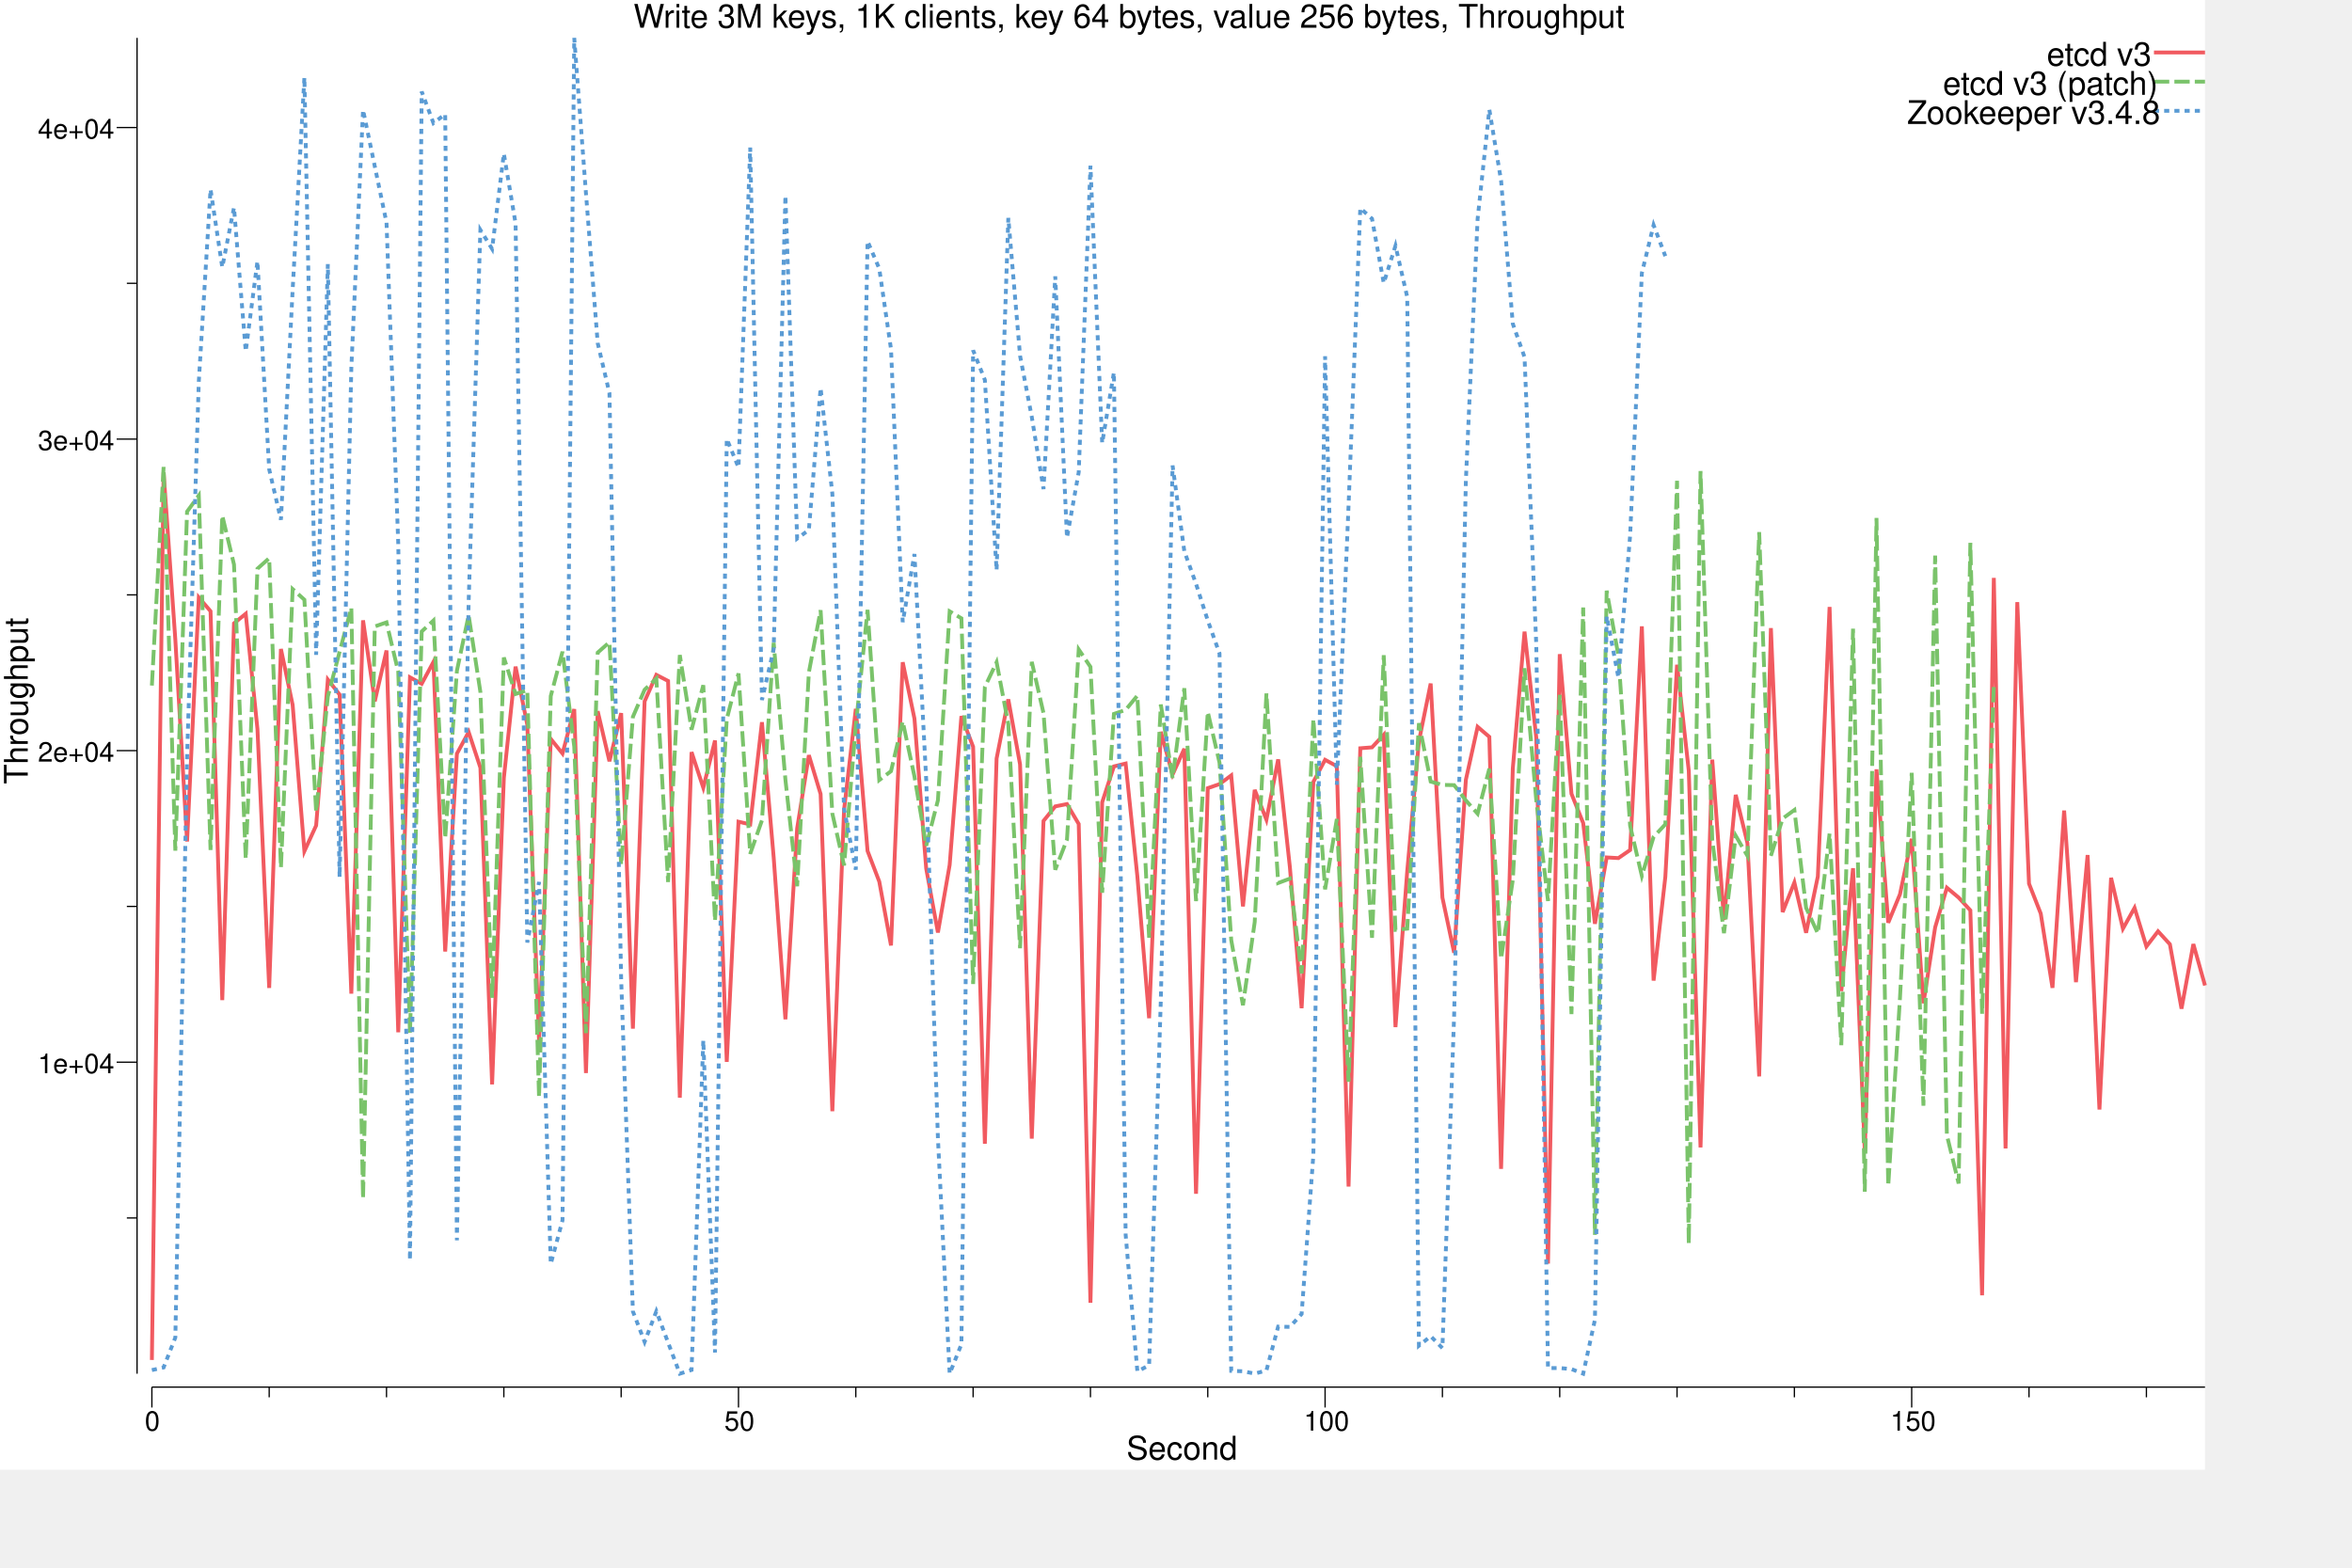
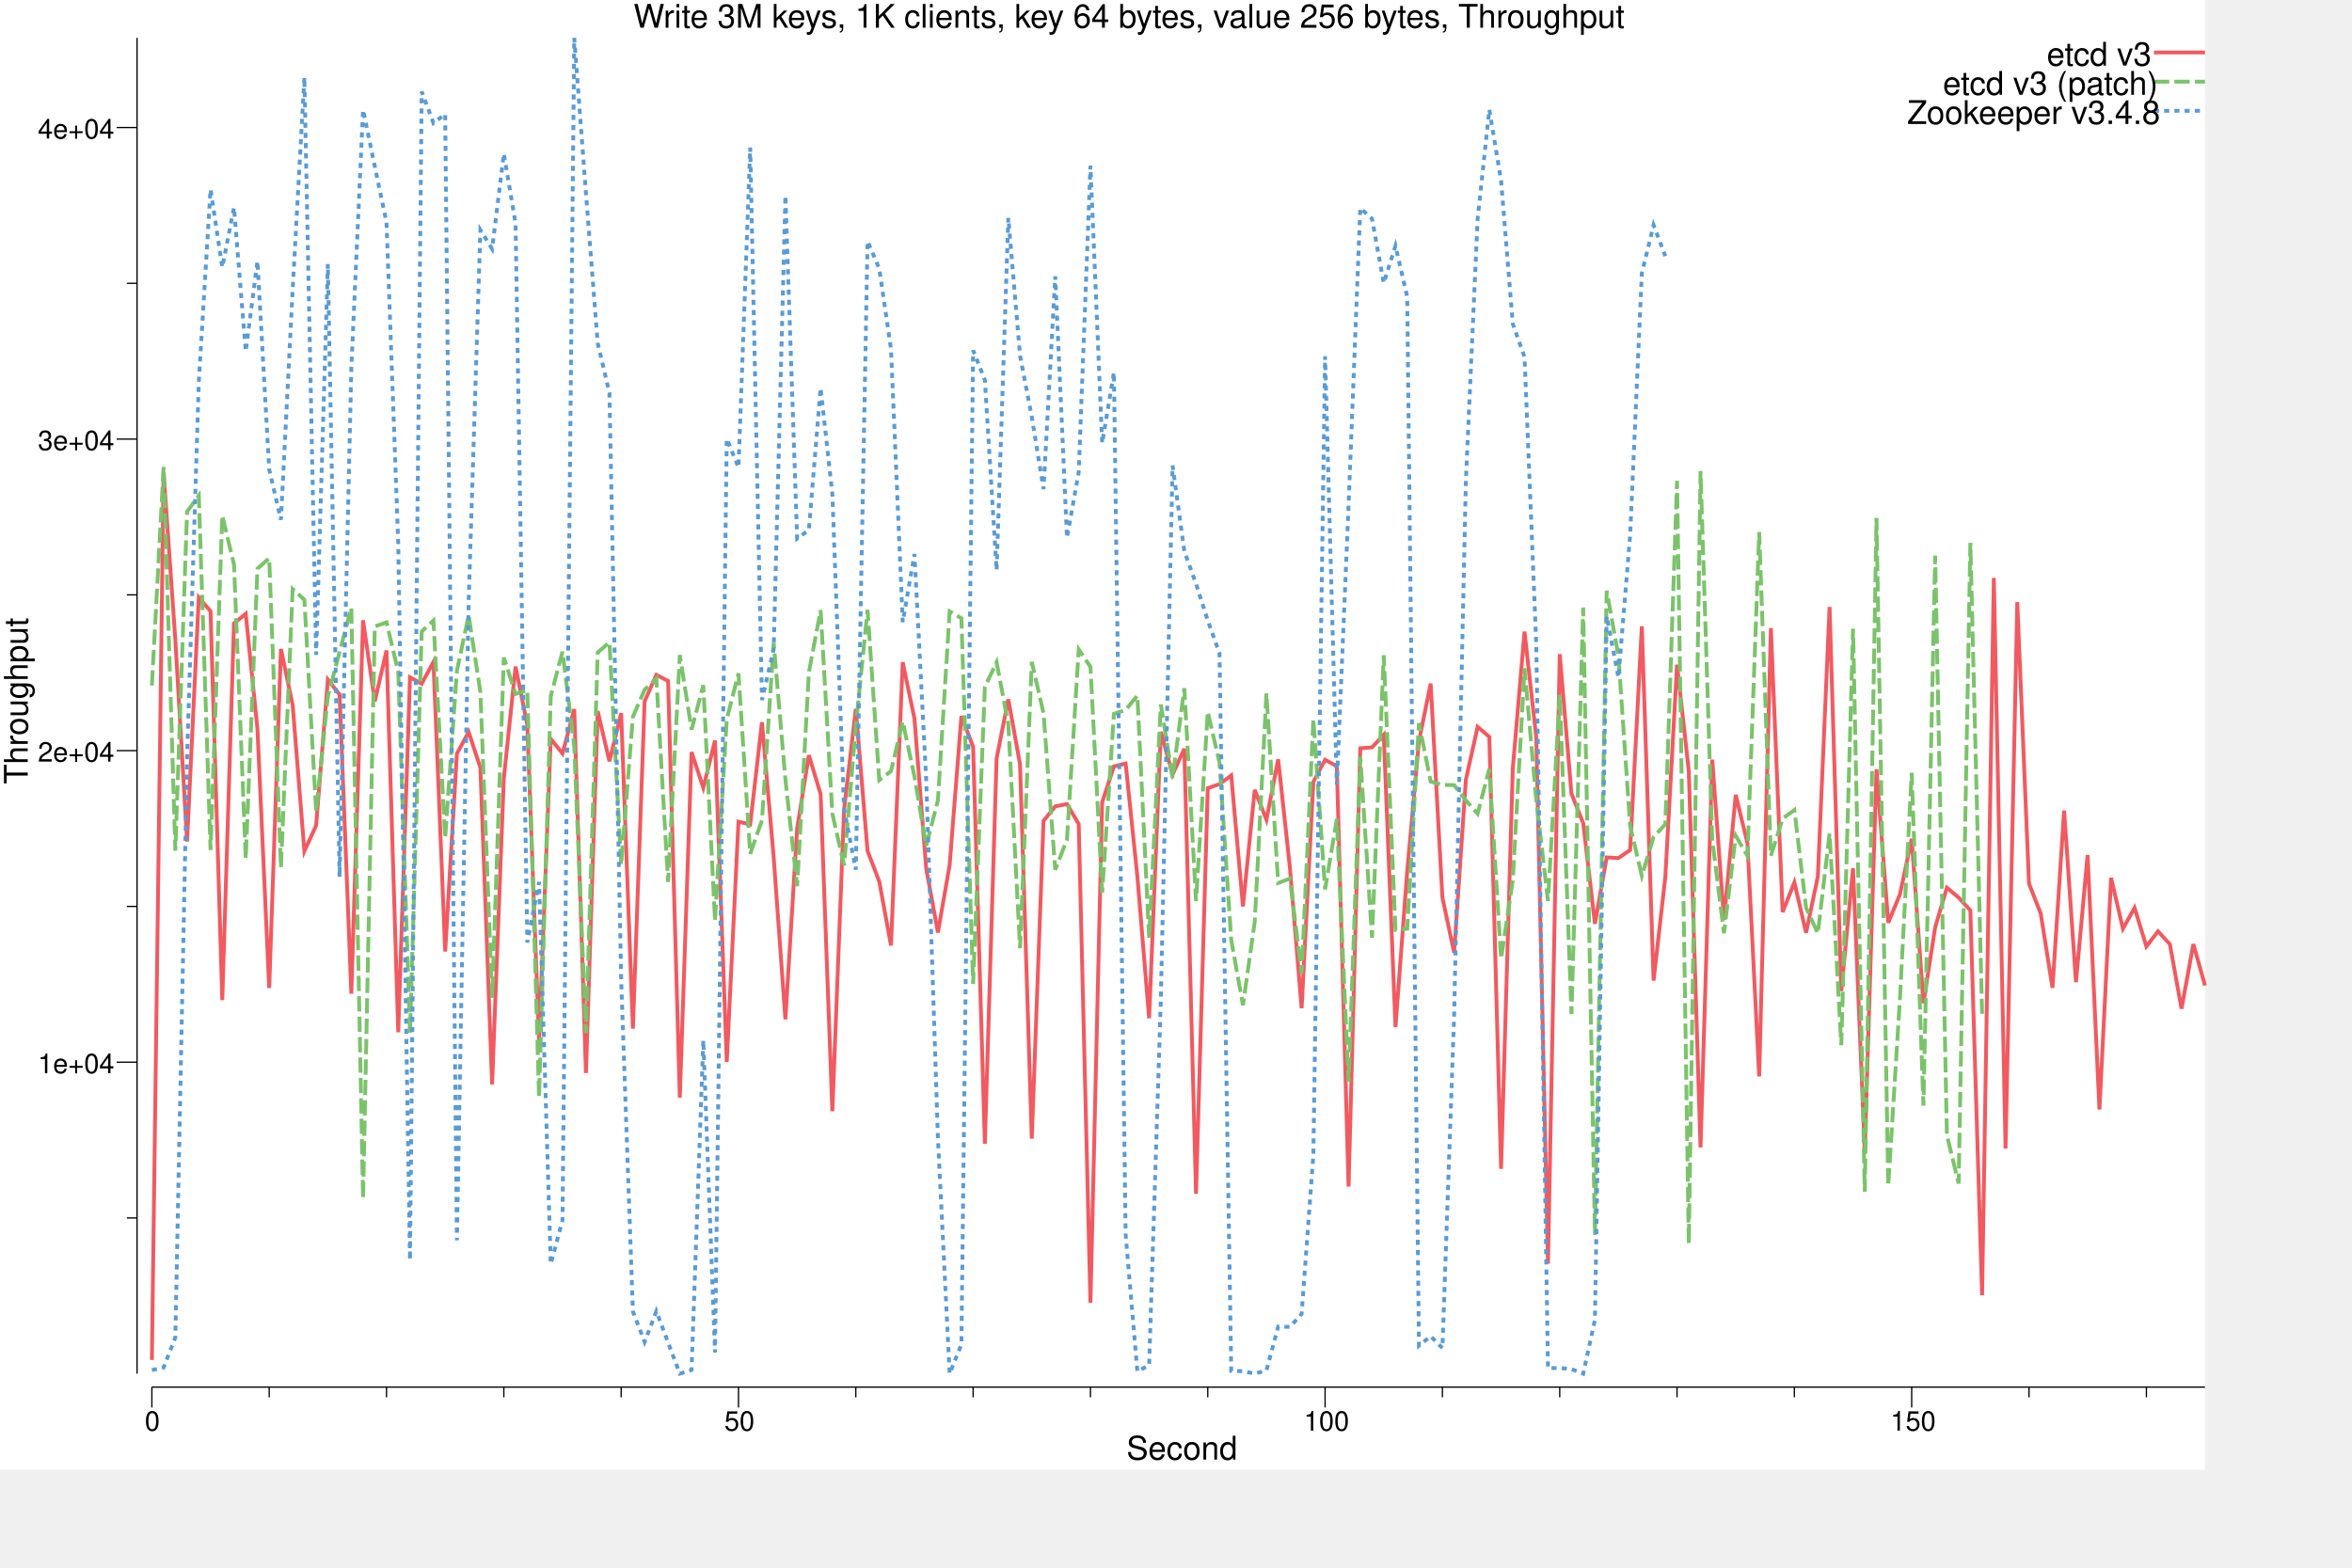
<svg xmlns="http://www.w3.org/2000/svg" width="12in" height="8in">
  <g transform="scale(1, -1) translate(0, -720)">
    <path d="M0,0L1080,0L1080,720L0,720Z" style="fill:#FFFFFF" />
    <text x="310.31" y="-706.41" transform="scale(1, -1)" style="font-family:Helvetica;font-weight:normal;font-style:normal;font-size:12pt">Write 3M keys, 1K clients, key 64 bytes, value 256 bytes, Throughput</text>
    <text x="551.76" y="-4.965" transform="scale(1, -1)" style="font-family:Helvetica;font-weight:normal;font-style:normal;font-size:12pt">Second</text>
    <text x="70.912" y="-19.142" transform="scale(1, -1)" style="font-family:Helvetica;font-weight:normal;font-style:normal;font-size:10pt">0</text>
    <text x="354.76" y="-19.142" transform="scale(1, -1)" style="font-family:Helvetica;font-weight:normal;font-style:normal;font-size:10pt">50</text>
    <text x="638.6" y="-19.142" transform="scale(1, -1)" style="font-family:Helvetica;font-weight:normal;font-style:normal;font-size:10pt">100</text>
    <text x="925.92" y="-19.142" transform="scale(1, -1)" style="font-family:Helvetica;font-weight:normal;font-style:normal;font-size:10pt">150</text>
    <path d="M74.388,30.467L74.388,40.467" style="fill:none;stroke:#000000;stroke-width:0.625" />
    <path d="M361.71,30.467L361.71,40.467" style="fill:none;stroke:#000000;stroke-width:0.625" />
    <path d="M649.02,30.467L649.02,40.467" style="fill:none;stroke:#000000;stroke-width:0.625" />
    <path d="M936.34,30.467L936.34,40.467" style="fill:none;stroke:#000000;stroke-width:0.625" />
    <path d="M131.85,35.468L131.85,40.467" style="fill:none;stroke:#000000;stroke-width:0.625" />
    <path d="M189.31,35.468L189.31,40.467" style="fill:none;stroke:#000000;stroke-width:0.625" />
    <path d="M246.78,35.468L246.78,40.467" style="fill:none;stroke:#000000;stroke-width:0.625" />
    <path d="M304.24,35.468L304.24,40.467" style="fill:none;stroke:#000000;stroke-width:0.625" />
    <path d="M419.17,35.468L419.17,40.467" style="fill:none;stroke:#000000;stroke-width:0.625" />
    <path d="M476.63,35.468L476.63,40.467" style="fill:none;stroke:#000000;stroke-width:0.625" />
    <path d="M534.1,35.468L534.1,40.467" style="fill:none;stroke:#000000;stroke-width:0.625" />
    <path d="M591.56,35.468L591.56,40.467" style="fill:none;stroke:#000000;stroke-width:0.625" />
    <path d="M706.49,35.468L706.49,40.467" style="fill:none;stroke:#000000;stroke-width:0.625" />
    <path d="M763.95,35.468L763.95,40.467" style="fill:none;stroke:#000000;stroke-width:0.625" />
    <path d="M821.41,35.468L821.41,40.467" style="fill:none;stroke:#000000;stroke-width:0.625" />
    <path d="M878.88,35.468L878.88,40.467" style="fill:none;stroke:#000000;stroke-width:0.625" />
    <path d="M993.8,35.468L993.8,40.467" style="fill:none;stroke:#000000;stroke-width:0.625" />
    <path d="M1051.3,35.468L1051.3,40.467" style="fill:none;stroke:#000000;stroke-width:0.625" />
    <path d="M74.388,40.467L1080,40.467" style="fill:none;stroke:#000000;stroke-width:0.625" />
    <g transform="rotate(90)">
      <text x="335.88" y="13.59" transform="scale(1, -1)" style="font-family:Helvetica;font-weight:normal;font-style:normal;font-size:12pt">Throughput</text>
    </g>
    <text x="18.555" y="-194.27" transform="scale(1, -1)" style="font-family:Helvetica;font-weight:normal;font-style:normal;font-size:10pt">1e+04</text>
    <text x="18.555" y="-346.9" transform="scale(1, -1)" style="font-family:Helvetica;font-weight:normal;font-style:normal;font-size:10pt">2e+04</text>
    <text x="18.555" y="-499.52" transform="scale(1, -1)" style="font-family:Helvetica;font-weight:normal;font-style:normal;font-size:10pt">3e+04</text>
    <text x="18.555" y="-652.15" transform="scale(1, -1)" style="font-family:Helvetica;font-weight:normal;font-style:normal;font-size:10pt">4e+04</text>
    <path d="M57.13,199.64L67.13,199.64" style="fill:none;stroke:#000000;stroke-width:0.625" />
    <path d="M57.13,352.27L67.13,352.27" style="fill:none;stroke:#000000;stroke-width:0.625" />
    <path d="M57.13,504.89L67.13,504.89" style="fill:none;stroke:#000000;stroke-width:0.625" />
    <path d="M57.13,657.52L67.13,657.52" style="fill:none;stroke:#000000;stroke-width:0.625" />
    <path d="M62.13,123.33L67.13,123.33" style="fill:none;stroke:#000000;stroke-width:0.625" />
    <path d="M62.13,275.95L67.13,275.95" style="fill:none;stroke:#000000;stroke-width:0.625" />
    <path d="M62.13,428.58L67.13,428.58" style="fill:none;stroke:#000000;stroke-width:0.625" />
    <path d="M62.13,581.21L67.13,581.21" style="fill:none;stroke:#000000;stroke-width:0.625" />
    <path d="M67.13,47.03L67.13,701.44" style="fill:none;stroke:#000000;stroke-width:0.625" />
    <path d="M74.388,53.761L80.134,488.55L85.88,406.62L91.627,307.76L97.373,427.3L103.12,420.57L108.87,230.04L114.61,414.63L120.36,419.32L126.1,362.78L131.85,236L137.6,402.07L143.34,374.66L149.09,303L154.84,315.59L160.58,387.07L166.33,379.71L172.08,233.2L177.82,416.1L183.57,376.43L189.31,401.34L195.06,214.29L200.81,388.18L206.55,385.02L212.3,395.73L218.05,253.85L223.79,350.77L229.54,361.39L235.29,343.9L241.03,188.77L246.78,338.82L252.52,393.43L258.27,364.89L264.02,209.93L269.76,358.02L275.51,350.86L281.26,372.61L287,194.33L292.75,371.59L298.5,347.05L304.24,370.64L309.99,216.08L315.73,376.43L321.48,389.39L327.23,386.41L332.97,182.26L338.72,351.55L344.47,334.09L350.21,357.24L355.96,199.79L361.71,317.45L367.45,316.14L373.2,366.2L378.94,300.04L384.69,220.64L390.44,314.17L396.18,350.04L401.93,331.01L407.68,175.63L413.42,323.3L419.17,372.72L424.92,303.14L430.66,288.13L436.41,256.83L442.15,395.58L447.9,367.93L453.65,294.5L459.39,263.18L465.14,296.27L470.89,369.16L476.63,354.17L482.38,159.7L488.13,348.42L493.87,377.4L499.62,345.52L505.36,162.19L511.11,317.85L516.86,324.96L522.6,326.09L528.35,316.34L534.1,81.798L539.84,326.96L545.59,344.54L551.34,345.95L557.08,290.65L562.83,221.19L568.57,361.5L574.32,340.53L580.07,353.2L585.81,135.17L591.56,333.89L597.31,335.86L603.05,340.13L608.8,275.95L614.55,333.05L620.29,318.43L626.04,347.99L631.78,295.17L637.53,226.09L643.28,336.96L649.02,347.78L654.77,344.67L660.52,138.7L666.26,353.43L672.01,353.88L677.75,360.04L683.5,216.83L689.25,293.15L694.99,356.89L700.74,385.14L706.49,280.27L712.23,253.24L717.98,338L723.73,363.94L729.47,359.01L735.22,147.37L740.96,343.49L746.71,410.57L752.46,358.66L758.2,100.97L763.95,399.54L769.7,331.14L775.44,316.78L781.19,267.44L786.94,299.95L792.68,299.63L798.43,303.58L804.17,413.16L809.92,239.6L815.67,290.39L821.41,394.35L827.16,342.36L832.91,157.88L838.65,347.86L844.4,269.36L850.15,330.61L855.89,306.94L861.64,192.68L867.38,412.31L873.13,273.19L878.88,287.68L884.62,263.04L890.37,290.62L896.12,422.66L901.86,234.47L907.61,294.67L913.36,156.11L919.1,343.11L924.85,267.97L930.59,281.88L936.34,309.07L942.09,228.5L947.83,265.71L953.58,285.11L959.33,280.29L965.07,274.03L970.82,85.446L976.57,436.91L982.31,157.39L988.06,425.02L993.8,287.1L999.55,272.43L1005.3,236.06L1011,322.92L1016.8,238.85L1022.5,301.12L1028.3,176.46L1034,289.96L1039.8,265.04L1045.5,275.25L1051.3,256.33L1057,263.76L1062.8,257.43L1068.5,225.86L1074.3,257.49L1080,237.22" style="fill:none;stroke:#F15A60;stroke-width:1.875" />
-     <path d="M74.388,384.15L80.134,491.25L85.88,303.24L91.627,469.36L97.373,477.25L103.12,303.59L108.87,467.45L114.61,443.43L120.36,299.26L126.1,441.4L131.85,446.54L137.6,294.93L143.34,431.4L149.09,426.2L154.84,322.4L160.58,378.82L166.33,400.66L172.08,422.26L177.82,132.76L183.57,413.1L189.31,415.1L195.06,390.9L200.81,213.87L206.55,410.63L212.3,415.99L218.05,309.41L223.79,391.4L229.54,418.57L235.29,381.01L241.03,231.19L246.78,397.9L252.52,380.01L258.27,381.88L264.02,182.52L269.76,379.01L275.51,400.76L281.26,354.24L287,213.9L292.75,400.3L298.5,405.38L304.24,296.27L309.99,368.83L315.73,382.12L321.48,387.58L327.23,287.9L332.97,399.12L338.72,362.52L344.47,384.33L350.21,268.89L355.96,367.67L361.71,390.09L367.45,301.72L373.2,318.11L378.94,405.12L384.69,338.06L390.44,285.83L396.18,390.61L401.93,421.07L407.68,321.42L413.42,296.02L419.17,364.28L424.92,421.25L430.66,337.84L436.41,342.19L442.15,366.58L447.9,339.58L453.65,305.67L459.39,327.95L465.14,420.51L470.89,417.09L476.63,237.95L482.38,383.46L488.13,395.58L493.87,365.24L499.62,255.47L505.36,395.77L511.11,370.63L516.86,293.92L522.6,308.68L528.35,401.84L534.1,393.31L539.84,282.65L545.59,370.26L551.34,372.22L557.08,379.21L562.83,260.63L568.57,374.87L574.32,338.87L580.07,382.85L585.81,278.56L591.56,371.24L597.31,346.36L603.05,259.47L608.8,227.54L614.55,268.31L620.29,380.29L626.04,287.42L631.78,289.57L637.53,243.11L643.28,367.73L649.02,284.3L654.77,318.77L660.52,190.07L666.26,349.24L672.01,260.57L677.75,399.02L683.5,264.46L689.25,265.06L694.99,365.73L700.74,337.11L706.49,335.48L712.23,335.37L717.98,327.88L723.73,321.38L729.47,343.43L735.22,250.3L740.96,288.88L746.71,392.64L752.46,327.91L758.2,278.61L763.95,379.59L769.7,223.19L775.44,422.38L781.19,115.06L786.94,430.63L792.68,398.8L798.43,315.44L804.17,290.9L809.92,310.02L815.67,316.16L821.41,484.47L827.16,110.77L832.91,489.25L838.65,308.6L844.4,262.84L850.15,310.58L855.89,300.73L861.64,459.33L867.38,300.79L873.13,318.99L878.88,323.19L884.62,275.27L890.37,262.74L896.12,311.64L901.86,207.97L907.61,412.02L913.36,136.18L919.1,466.26L924.85,139.02L930.59,230.9L936.34,341.4L942.09,178.32L947.83,447.84L953.58,163.87L959.33,140.21L965.07,454.08L970.82,223.37L976.57,384.36" style="fill:none;stroke:#7AC36A;stroke-width:1.875;stroke-dasharray:7.5,2.5" />
+     <path d="M74.388,384.15L80.134,491.25L85.88,303.24L91.627,469.36L97.373,477.25L103.12,303.59L108.87,467.45L114.61,443.43L120.36,299.26L126.1,441.4L131.85,446.54L137.6,294.93L143.34,431.4L149.09,426.2L154.84,322.4L160.58,378.82L166.33,400.66L172.08,422.26L177.82,132.76L183.57,413.1L189.31,415.1L195.06,390.9L200.81,213.87L206.55,410.63L212.3,415.99L218.05,309.41L223.79,391.4L229.54,418.57L235.29,381.01L241.03,231.19L246.78,397.9L252.52,380.01L258.27,381.88L264.02,182.52L269.76,379.01L275.51,400.76L281.26,354.24L287,213.9L292.75,400.3L298.5,405.38L304.24,296.27L309.99,368.83L315.73,382.12L321.48,387.58L327.23,287.9L332.97,399.12L338.72,362.52L344.47,384.33L350.21,268.89L355.96,367.67L361.71,390.09L367.45,301.72L373.2,318.11L378.94,405.12L384.69,338.06L390.44,285.83L396.18,390.61L401.93,421.07L407.68,321.42L413.42,296.02L419.17,364.28L424.92,421.25L430.66,337.84L436.41,342.19L442.15,366.58L447.9,339.58L453.65,305.67L459.39,327.95L465.14,420.51L470.89,417.09L476.63,237.95L482.38,383.46L488.13,395.58L493.87,365.24L499.62,255.47L505.36,395.77L511.11,370.63L516.86,293.92L522.6,308.68L528.35,401.84L534.1,393.31L539.84,282.65L545.59,370.26L551.34,372.22L557.08,379.21L562.83,260.63L568.57,374.87L574.32,338.87L580.07,382.85L585.81,278.56L591.56,371.24L597.31,346.36L603.05,259.47L608.8,227.54L614.55,268.31L620.29,380.29L626.04,287.42L631.78,289.57L637.53,243.11L643.28,367.73L649.02,284.3L654.77,318.77L660.52,190.07L666.26,349.24L672.01,260.57L677.75,399.02L683.5,264.46L689.25,265.06L694.99,365.73L700.74,337.11L706.49,335.48L712.23,335.37L717.98,327.88L723.73,321.38L729.47,343.43L735.22,250.3L740.96,288.88L746.71,392.64L752.46,327.91L758.2,278.61L763.95,379.59L769.7,223.19L775.44,422.38L781.19,115.06L786.94,430.63L792.68,398.8L798.43,315.44L804.17,290.9L809.92,310.02L815.67,316.16L821.41,484.47L827.16,110.77L832.91,489.25L838.65,308.6L844.4,262.84L850.15,310.58L855.89,300.73L861.64,459.33L867.38,300.79L873.13,318.99L878.88,323.19L884.62,275.27L890.37,262.74L896.12,311.64L901.86,207.97L907.61,412.02L913.36,136.18L919.1,466.26L924.85,139.02L930.59,230.9L936.34,341.4L942.09,178.32L947.83,447.84L953.58,163.87L959.33,140.21L965.07,454.08L970.82,223.37" style="fill:none;stroke:#7AC36A;stroke-width:1.875;stroke-dasharray:7.5,2.5" />
    <path d="M74.388,48.8L80.134,50.083L85.88,64.765L91.627,348.92L97.373,533.08L103.12,627.25L108.87,589.05L114.61,618.36L120.36,547.87L126.1,592.07L131.85,490.07L137.6,465.35L143.34,578.03L149.09,682.08L154.84,399.18L160.58,590.61L166.33,290.41L172.08,539.77L177.82,666.17L183.57,638.5L189.31,610.94L195.06,453.76L200.81,102.71L206.55,675.15L212.3,659.69L218.05,664.08L223.79,112.38L229.54,425.18L235.29,607.38L241.03,598.07L246.78,644.74L252.52,610.57L258.27,258.26L264.02,287.92L269.76,100.8L275.51,122.17L281.26,701.44L287,625.35L292.75,551.92L298.5,527.41L304.24,240.29L309.99,77.54L315.73,62.598L321.48,77.632L327.23,62.277L332.97,47.03L338.72,48.877L344.47,210.39L350.21,57.409L355.96,504.98L361.71,491.02L367.45,647.71L373.2,377.07L378.94,401.96L384.69,624.17L390.44,456.14L396.18,460.4L401.93,529.92L407.68,478.14L413.42,323.77L419.17,293.93L424.92,601.84L430.66,588.41L436.41,549L442.15,415.21L447.9,448.59L453.65,337.98L459.39,162.37L465.14,47.045L470.89,61.438L476.63,548.39L482.38,533.88L488.13,440.62L493.87,613.24L499.62,545.71L505.36,515.73L511.11,480.41L516.86,584.64L522.6,456.56L528.35,488.67L534.1,638.84L539.84,502.89L545.59,537.57L551.34,115.13L557.08,48.144L562.83,51.166L568.57,230.11L574.32,491.97L580.07,449.99L585.81,433.97L591.56,416.03L597.31,399.89L603.05,48.419L608.8,48.236L614.55,47.076L620.29,48.602L626.04,70.107L631.78,69.954L637.53,76.288L643.28,154.23L649.02,545.48L654.77,335.58L660.52,472.41L666.26,618.03L672.01,612.86L677.75,581.3L683.5,599.6L689.25,574.52L694.99,60.736L700.74,65.406L706.49,59.561L712.23,222.75L717.98,484.73L723.73,612.78L729.47,666.33L735.22,631.54L740.96,561.41L746.71,545.05L752.46,404.1L758.2,49.777L763.95,49.823L769.7,49.289L775.44,47.03L781.19,73.465L786.94,418.14L792.68,388.13L798.43,457.7L804.17,586.21L809.92,609.75L815.67,594.53" style="fill:none;stroke:#5A9BD4;stroke-width:1.875;stroke-dasharray:2.5,2.5" />
    <path d="M1055,694.3L1080,694.3" style="fill:none;stroke:#F15A60;stroke-width:1.875" />
    <text x="1002.5" y="-687.85" transform="scale(1, -1)" style="font-family:Helvetica;font-weight:normal;font-style:normal;font-size:12pt">etcd v3</text>
    <path d="M1055,680L1080,680" style="fill:none;stroke:#7AC36A;stroke-width:1.875;stroke-dasharray:7.5,2.5" />
    <text x="951.62" y="-673.56" transform="scale(1, -1)" style="font-family:Helvetica;font-weight:normal;font-style:normal;font-size:12pt">etcd v3 (patch)</text>
    <path d="M1055,665.71L1080,665.71" style="fill:none;stroke:#5A9BD4;stroke-width:1.875;stroke-dasharray:2.5,2.5" />
    <text x="934.1" y="-659.26" transform="scale(1, -1)" style="font-family:Helvetica;font-weight:normal;font-style:normal;font-size:12pt">Zookeeper v3.4.8</text>
  </g>
</svg>
